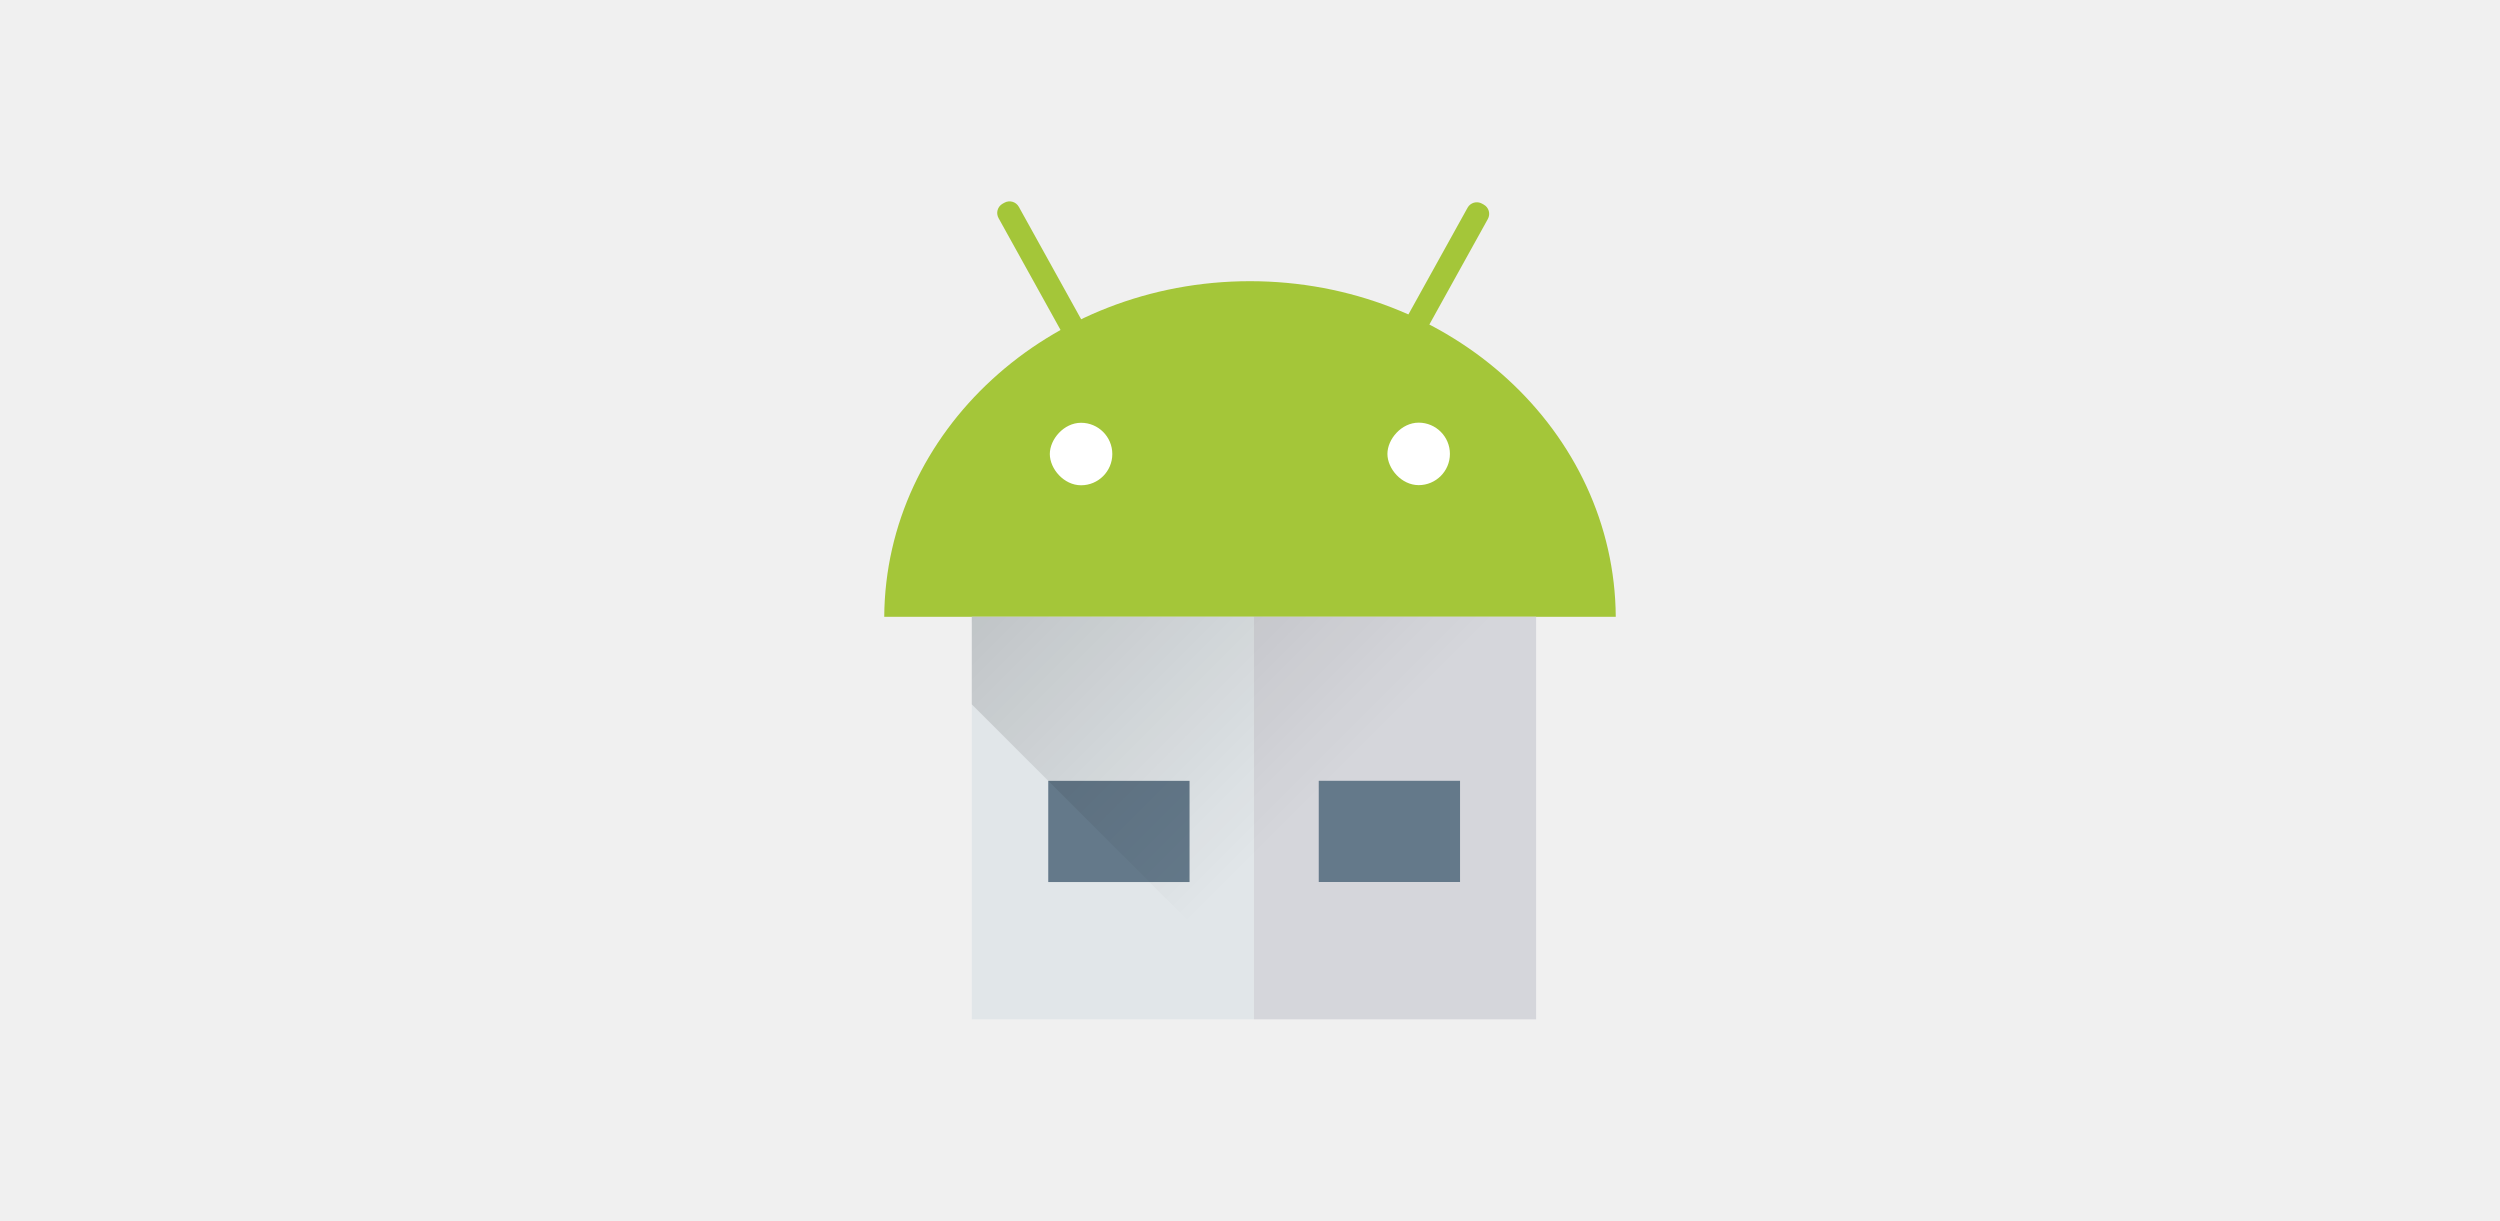
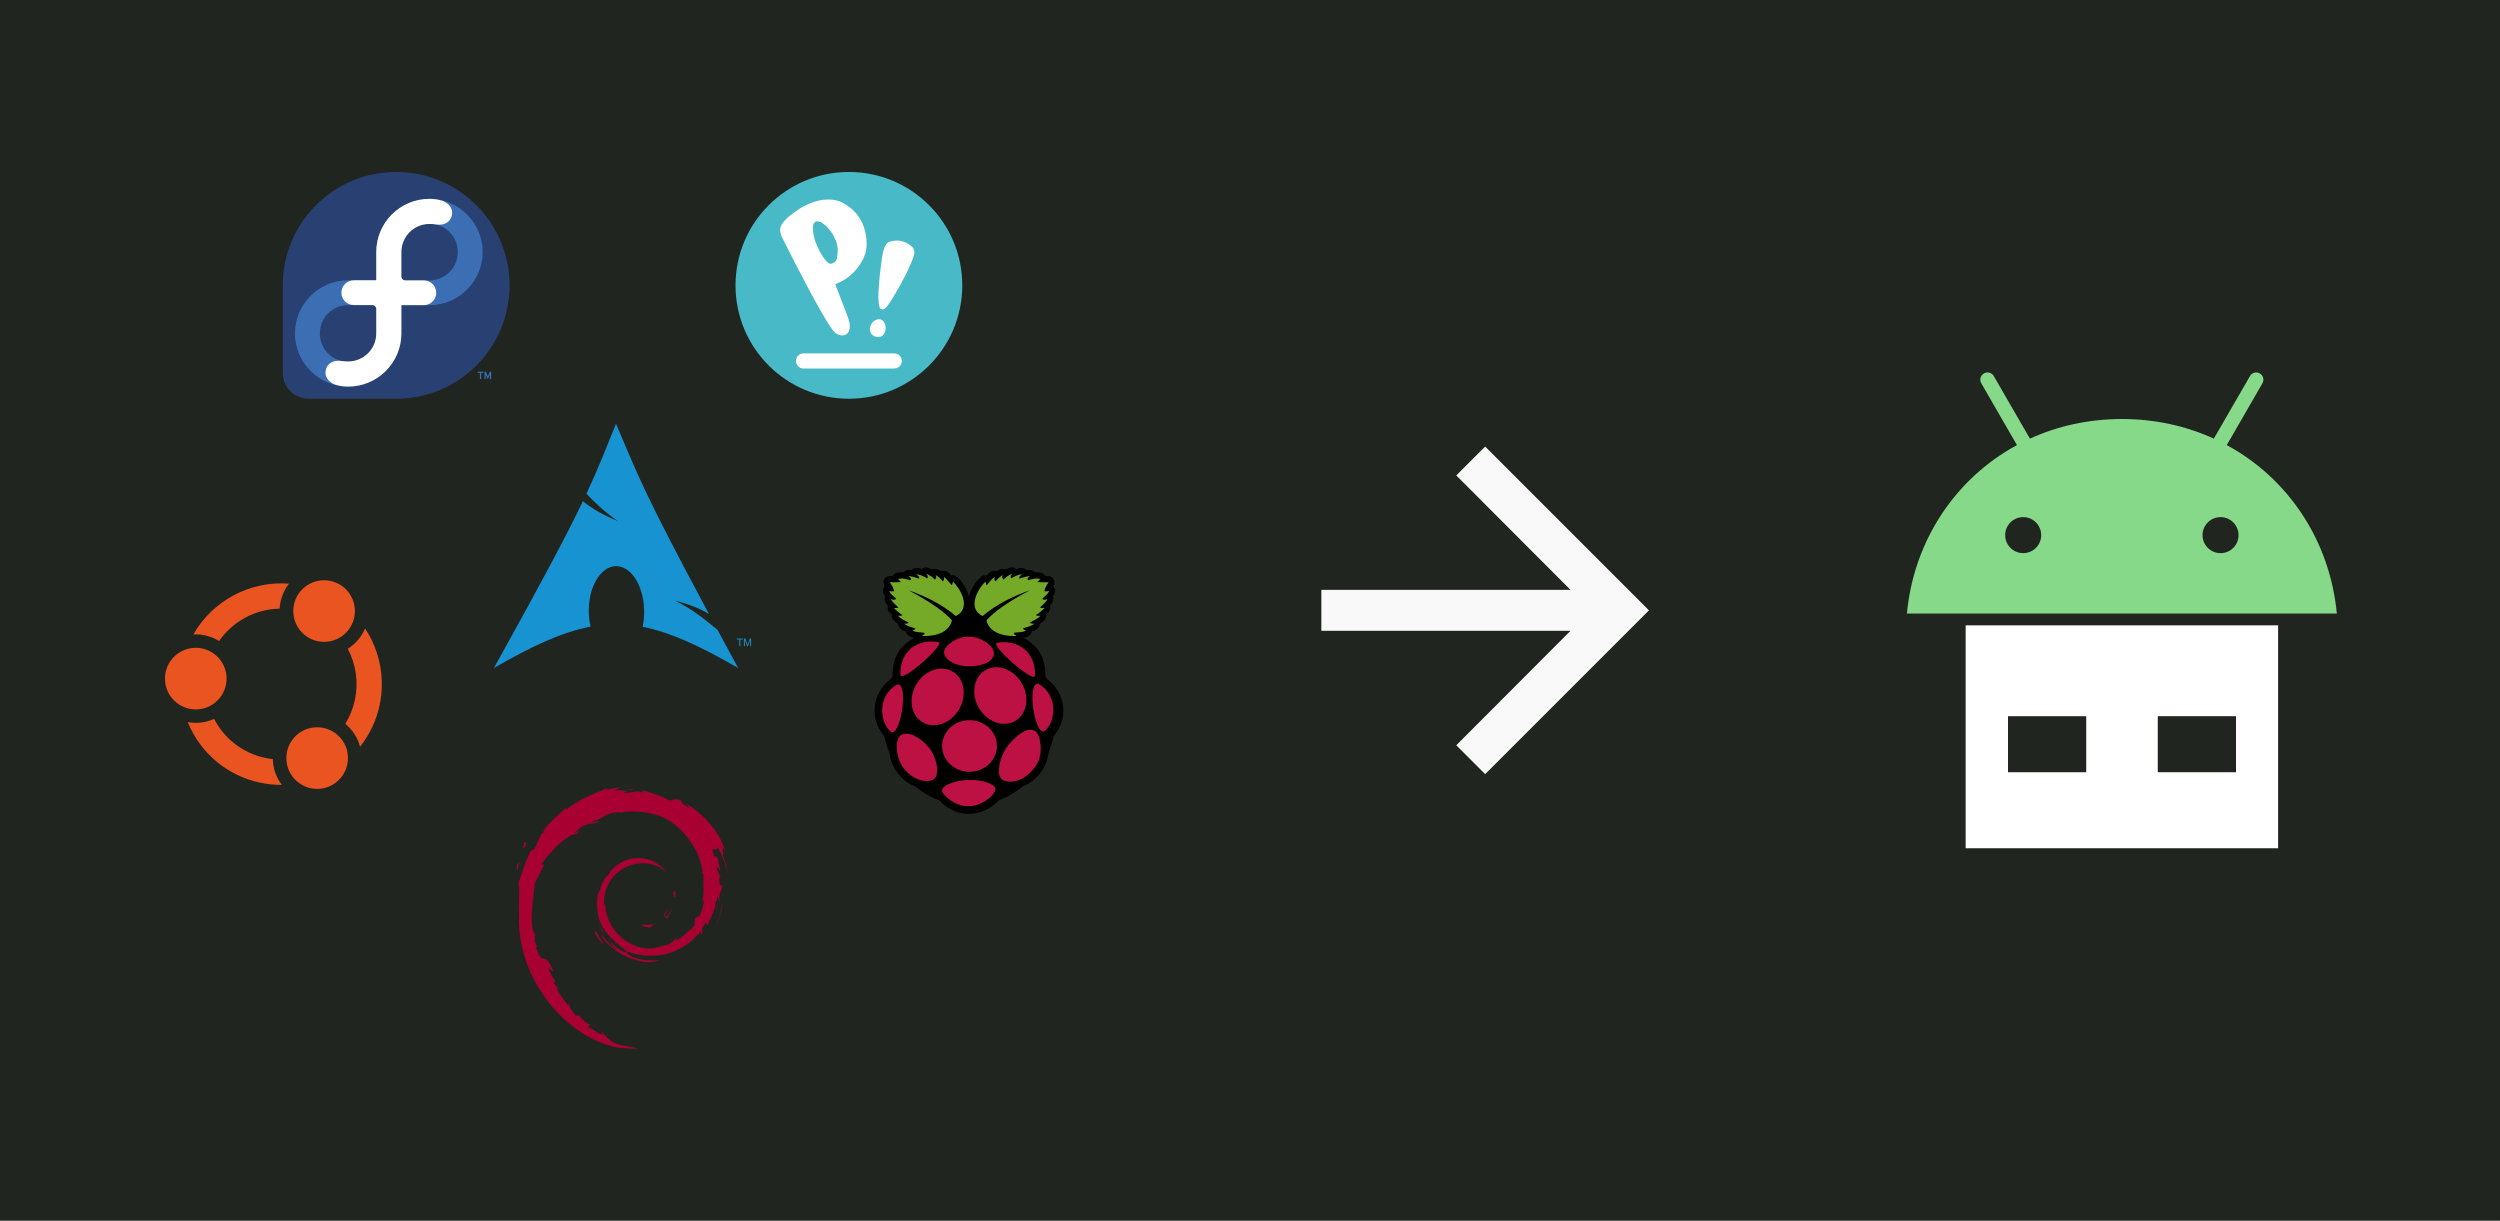
- <svg xmlns="http://www.w3.org/2000/svg" width="1024mm" height="500mm" viewBox="0 0 1024 500" version="1.1" id="svg8">
-   <defs id="defs2">
-     <linearGradient id="linearGradient5356" x1="-173.986" x2="20.193" y1="252.521" y2="252.521" gradientTransform="matrix(0.785448,0.785448,-0.785448,0.785448,563.3851,24.5243)" gradientUnits="userSpaceOnUse">
-       <stop stop-opacity=".169" offset="0" id="stop2" />
-       <stop stop-opacity="0" offset="1" id="stop4" />
-     </linearGradient>
-   </defs>
-   <g id="layer1" transform="translate(0,203)">
-     <g transform="matrix(0.8231094,0,0,0.8231094,422.2803,-90.7822)" id="g31">
-       <path id="path9" d="m 224.441,-35.008 0.858,0.476 c 2.56,1.419 3.478,4.622 2.059,7.182 L 148.213,115.43 c -1.419,2.56 -4.622,3.478 -7.182,2.059 l -0.858,-0.476 c -2.56,-1.419 -3.478,-4.622 -2.059,-7.182 l 79.145,-142.781 c 1.419,-2.56 4.622,-3.478 7.182,-2.059 z" style="fill:#a4c639;stroke-width:0" />
-       <path id="path11" d="m -13.212,-35.461 -0.858,0.476 c -2.56,1.419 -3.478,4.622 -2.059,7.182 L 63.015,114.977 c 1.419,2.56 4.622,3.478 7.182,2.059 l 0.858,-0.476 c 2.56,-1.419 3.478,-4.622 2.059,-7.182 L -6.031,-33.401 c -1.419,-2.56 -4.622,-3.478 -7.182,-2.059 z" style="fill:#a4c639;stroke-width:0" />
-       <path id="path13" d="M 108.992,3.592 A 182.062,168.057 0 0 0 -73.014,170.609 H 291.016 A 182.062,168.057 0 0 0 108.992,3.592 Z" style="fill:#a4c639;stroke-width:2.001" />
-       <path style="opacity:1;fill:#ffffff;stroke:none;stroke-width:27.988" d="m 40.483,89.601 c 0,8.587 -6.961,15.549 -15.549,15.549 -8.587,0 -15.549,-8.219 -15.549,-15.549 0,-7.33 6.961,-15.549 15.549,-15.549 8.587,0 15.549,6.961 15.549,15.549 z" id="path832" />
-       <path id="path830" d="m 208.484,89.536 c 0,8.587 -6.961,15.549 -15.549,15.549 -8.587,0 -15.549,-8.219 -15.549,-15.549 0,-7.33 6.961,-15.549 15.549,-15.549 8.587,0 15.549,6.961 15.549,15.549 z" style="opacity:1;fill:#ffffff;stroke:none;stroke-width:27.988" />
-       <path style="fill:#e1e6e9;stroke-width:2.242" d="m 110.957,170.573 v 200.339 H -29.456 v -200.339 z" id="path21" />
-       <path style="fill:#d5d6db;stroke-width:2.242" d="m 251.369,170.573 v 200.339 H 110.957 v -200.339 z" id="path23" />
-       <path style="fill:#64798a;stroke-width:2.521" d="m 143.213,252.213 h 70.313 v 50.358 h -70.313 z" id="path25" />
-       <path style="fill:#64798a;stroke-width:2.521" d="M 8.606,252.237 H 78.919 v 50.358 H 8.606 Z" id="path27" />
-       <path style="fill:url(#linearGradient5356)" transform="translate(-147,-70)" d="m 117.545,240.572 v 43.596 l 156.744,156.744 h 55.93 l 68.15,-68.15 V 240.572 H 257.957 Z" id="path29" />
+ <svg xmlns="http://www.w3.org/2000/svg" width="1024" height="500" viewBox="0 0 270.933 132.292" version="1.1" id="svg1">
+   <defs id="defs1" />
+   <g id="layer1">
+     <rect style="opacity:1;fill:#20261f;fill-opacity:1;fill-rule:evenodd;stroke:none;stroke-width:4.065;stroke-linecap:round;stroke-linejoin:round;paint-order:markers stroke fill" id="rect1" width="270.933" height="132.292" x="1.7763568e-15" y="0" ry="0" />
+     <g id="g1" transform="matrix(2.096512,0,0,2.096512,-114.5123,-38.95892)" style="stroke-width:0.477">
+       <path id="path23" style="fill:#ffffff;stroke-width:0.126" d="m 156.229,50.908 v 11.523 h 8.076 8.076 v -11.523 h -8.076 z m 9.931,4.696 h 4.044 v 2.897 h -4.044 z m -7.742,0.001 h 4.044 v 2.897 h -4.044 z" />
+       <path d="m 169.727,41.59 1.843,-3.193 c 0.104,-0.179 0.041,-0.406 -0.135,-0.51 -0.177,-0.104 -0.406,-0.044 -0.508,0.135 l -1.868,3.235 c -1.425,-0.651 -3.029,-1.014 -4.754,-1.014 -1.725,0 -3.329,0.363 -4.754,1.014 l -1.868,-3.235 c -0.104,-0.179 -0.331,-0.24 -0.51,-0.135 -0.179,0.104 -0.239,0.331 -0.135,0.51 l 1.843,3.193 c -3.179,1.723 -5.332,4.94 -5.688,8.707 h 22.223 c -0.356,-3.767 -2.509,-6.984 -5.69,-8.707 z m -10.524,5.586 c -0.515,0 -0.931,-0.419 -0.931,-0.931 0,-0.515 0.419,-0.931 0.931,-0.931 0.515,0 0.931,0.419 0.931,0.931 0.003,0.513 -0.416,0.931 -0.931,0.931 z m 10.202,0 c -0.515,0 -0.931,-0.419 -0.931,-0.931 0,-0.515 0.419,-0.931 0.931,-0.931 0.515,0 0.931,0.419 0.931,0.931 0.003,0.513 -0.416,0.931 -0.931,0.931 z" fill="#32de84" stroke-width="0.137" id="path330" style="fill:#87d98a;fill-opacity:1" />
    </g>
+     <g id="g10" transform="translate(-3.052468,-2.173607)">
+       <g id="g8" transform="matrix(0.1379949,0,0,0.1410246,88.88407,72.88094)" style="stroke-width:7.168">
+         <path d="m 104.963,-65.35 c -0.958,0.03 -1.989,0.383 -3.158,1.306 -2.865,-1.105 -5.643,-1.489 -8.128,0.761 -3.835,-0.498 -5.083,0.529 -6.028,1.728 -0.842,-0.017 -6.302,-0.866 -8.806,2.869 -6.292,-0.744 -8.281,3.701 -6.028,7.847 -1.285,1.989 -2.617,3.955 0.389,7.747 -1.063,2.112 -0.404,4.404 2.1,7.177 -0.661,2.969 0.638,5.064 2.968,6.697 -0.436,4.063 3.726,6.426 4.969,7.268 0.477,2.368 1.472,4.602 6.226,5.837 0.784,3.529 3.641,4.138 6.408,4.878 -9.145,5.315 -16.986,12.309 -16.933,29.468 l -1.339,2.39 c -10.486,6.377 -19.919,26.873 -5.168,43.532 0.964,5.215 2.58,8.96 4.018,13.105 2.152,16.703 16.197,24.525 19.902,25.45 5.428,4.135 11.21,8.058 19.033,10.807 7.375,7.607 15.365,10.506 23.399,10.501 0.118,-7e-5 0.238,0.001 0.356,0 8.034,0.005 16.024,-2.894 23.399,-10.501 7.824,-2.748 13.605,-6.672 19.033,-10.807 3.704,-0.925 17.75,-8.746 19.902,-25.45 1.439,-4.145 3.055,-7.891 4.018,-13.105 14.752,-16.659 5.318,-37.155 -5.168,-43.532 l -1.339,-2.39 c 0.053,-17.159 -7.789,-24.153 -16.933,-29.468 2.767,-0.74 5.624,-1.35 6.408,-4.878 4.754,-1.236 5.749,-3.47 6.226,-5.837 1.243,-0.842 5.405,-3.204 4.969,-7.268 2.33,-1.633 3.629,-3.728 2.968,-6.697 2.504,-2.773 3.163,-5.065 2.1,-7.177 3.005,-3.793 1.674,-5.758 0.389,-7.747 2.253,-4.146 0.265,-8.591 -6.028,-7.847 -2.504,-3.735 -7.964,-2.887 -8.806,-2.869 -0.945,-1.199 -2.193,-2.226 -6.028,-1.728 -2.485,-2.25 -5.263,-1.866 -8.128,-0.761 -3.402,-2.685 -5.655,-0.533 -8.227,0.281 -4.121,-1.346 -5.062,0.498 -7.086,1.249 -4.491,-0.949 -5.857,1.117 -8.012,3.299 l -2.505,-0.05 c -6.776,3.993 -10.142,12.125 -11.336,16.305 -1.194,-4.181 -4.553,-12.312 -11.327,-16.305 l -2.505,0.05 c -2.155,-2.182 -3.521,-4.248 -8.012,-3.299 -2.024,-0.751 -2.965,-2.595 -7.086,-1.249 -1.688,-0.534 -3.24,-1.644 -5.068,-1.587 z" style="fill:#000000;stroke-width:1.897" id="path1-92" />
+         <path d="m 91.474,-47.782 c 17.978,9.269 28.429,16.766 34.154,23.152 -2.932,11.752 -18.229,12.288 -23.822,11.959 1.145,-0.533 2.101,-1.172 2.44,-2.153 -1.403,-0.997 -6.38,-0.105 -9.854,-2.057 1.335,-0.276 1.959,-0.546 2.583,-1.531 -3.282,-1.047 -6.818,-1.949 -8.897,-3.683 1.122,0.014 2.17,0.251 3.635,-0.765 -2.94,-1.584 -6.077,-2.84 -8.515,-5.262 1.52,-0.037 3.159,-0.015 3.635,-0.574 -2.691,-1.667 -4.961,-3.521 -6.84,-5.549 2.127,0.257 3.026,0.036 3.54,-0.335 -2.034,-2.083 -4.608,-3.843 -5.836,-6.41 1.579,0.544 3.025,0.753 4.066,-0.048 -0.691,-1.559 -3.653,-2.479 -5.358,-6.123 1.663,0.161 3.426,0.363 3.779,0 -0.773,-3.146 -2.097,-4.913 -3.396,-6.745 3.559,-0.053 8.95,0.014 8.706,-0.287 l -2.2,-2.248 c 3.476,-0.936 7.033,0.15 9.615,0.957 1.159,-0.915 -0.021,-2.072 -1.435,-3.253 2.954,0.394 5.623,1.074 8.036,2.009 1.289,-1.164 -0.837,-2.328 -1.866,-3.492 4.564,0.866 6.497,2.082 8.419,3.301 1.394,-1.336 0.08,-2.472 -0.861,-3.635 3.441,1.275 5.214,2.92 7.08,4.544 0.633,-0.854 1.607,-1.48 0.431,-3.54 2.443,1.408 4.283,3.068 5.645,4.927 1.512,-0.963 0.901,-2.279 0.909,-3.492 2.539,2.065 4.15,4.263 6.123,6.41 0.397,-0.289 0.745,-1.27 1.052,-2.822 6.058,5.877 14.617,20.679 2.2,26.549 -10.562,-8.717 -23.182,-15.051 -37.168,-19.804 z" style="fill:#75a928;stroke-width:1.897" id="path2-28" />
+         <path d="m 186.865,-47.782 c -17.978,9.269 -28.429,16.766 -34.154,23.152 2.932,11.752 18.229,12.288 23.822,11.959 -1.145,-0.533 -2.101,-1.172 -2.44,-2.153 1.403,-0.997 6.38,-0.105 9.854,-2.057 -1.335,-0.276 -1.959,-0.546 -2.583,-1.531 3.282,-1.047 6.818,-1.949 8.897,-3.683 -1.122,0.014 -2.17,0.251 -3.635,-0.765 2.94,-1.584 6.077,-2.84 8.515,-5.262 -1.52,-0.037 -3.159,-0.015 -3.635,-0.574 2.691,-1.667 4.961,-3.521 6.84,-5.549 -2.127,0.257 -3.026,0.036 -3.54,-0.335 2.034,-2.083 4.608,-3.843 5.836,-6.41 -1.579,0.544 -3.025,0.753 -4.066,-0.048 0.691,-1.559 3.653,-2.479 5.358,-6.123 -1.663,0.161 -3.426,0.363 -3.779,0 0.773,-3.146 2.097,-4.913 3.396,-6.745 -3.559,-0.053 -8.95,0.014 -8.706,-0.287 l 2.2,-2.248 c -3.476,-0.936 -7.033,0.15 -9.615,0.957 -1.159,-0.915 0.021,-2.072 1.435,-3.253 -2.954,0.394 -5.623,1.074 -8.036,2.009 -1.289,-1.164 0.837,-2.328 1.866,-3.492 -4.564,0.866 -6.497,2.082 -8.419,3.301 -1.394,-1.336 -0.08,-2.472 0.861,-3.635 -3.441,1.275 -5.214,2.92 -7.08,4.544 -0.633,-0.854 -1.607,-1.48 -0.431,-3.54 -2.443,1.408 -4.283,3.068 -5.645,4.927 -1.512,-0.963 -0.901,-2.279 -0.909,-3.492 -2.539,2.065 -4.15,4.263 -6.123,6.41 -0.397,-0.289 -0.745,-1.27 -1.052,-2.822 -6.058,5.877 -14.617,20.679 -2.2,26.549 10.562,-8.717 23.182,-15.051 37.168,-19.804 z" style="fill:#75a928;stroke-width:1.897" id="path3-9" />
+         <path d="m 160.942,71.891 a 21.534,19.857 0 1 1 -43.069,0 21.534,19.857 0 1 1 43.069,0 z" style="fill:#bc1142;stroke-width:2.142" id="path4-7" />
+         <path d="M 126.945,15.164 A 19.314,22.788 34.034 1 1 101.818,53.188 19.314,22.788 34.034 1 1 126.945,15.164 Z" style="fill:#bc1142;stroke-width:3.605" id="path5-3" />
+         <path d="M 151.03,14.106 A 22.788,19.314 55.966 1 0 176.157,52.13 22.788,19.314 55.966 1 0 151.03,14.106 Z" style="fill:#bc1142;stroke-width:3.605" id="path6-6" />
+         <path d="m 82.351,24.723 c 9.635,-2.582 3.252,39.856 -4.586,36.374 -8.622,-6.935 -11.399,-27.246 4.586,-36.374 z" style="fill:#bc1142;stroke-width:1.897" id="path7-1" />
+         <path d="m 193.679,24.193 c -9.635,-2.582 -3.252,39.856 4.586,36.374 8.622,-6.935 11.399,-27.246 -4.586,-36.374 z" style="fill:#bc1142;stroke-width:1.897" id="path8-2" />
+         <path d="m 160.948,-7.407 c 16.625,-2.807 30.458,7.07 29.901,25.098 -0.547,6.911 -36.025,-24.069 -29.901,-25.098 z" style="fill:#bc1142;stroke-width:1.897" id="path9-9" />
+         <path d="M 115.013,-7.936 C 98.388,-10.743 84.556,-0.866 85.113,17.162 85.659,24.073 121.138,-6.907 115.013,-7.936 Z" style="fill:#bc1142;stroke-width:1.897" id="path10-3" />
+         <path d="m 138.895,-12.142 c -9.923,-0.258 -19.446,7.364 -19.468,11.786 -0.028,5.372 7.845,10.872 19.536,11.012 11.939,0.086 19.557,-4.403 19.595,-9.947 0.044,-6.281 -10.858,-12.948 -19.663,-12.851 z" style="fill:#bc1142;stroke-width:1.897" id="path11-1" />
+         <path d="m 139.501,98.02 c 8.651,-0.378 20.259,2.787 20.282,6.984 0.144,4.076 -10.528,13.285 -20.856,13.107 -10.696,0.461 -21.185,-8.762 -21.047,-11.959 -0.16,-4.687 13.024,-8.347 21.622,-8.132 z" style="fill:#bc1142;stroke-width:1.897" id="path12-9" />
+         <path d="m 107.547,73.145 c 6.159,7.42 8.967,20.457 3.827,24.3 C 106.511,100.379 94.701,99.171 86.308,87.113 80.647,76.995 81.377,66.699 85.351,63.674 c 5.944,-3.621 15.127,1.27 22.196,9.471 z" style="fill:#bc1142;stroke-width:1.897" id="path13" />
+         <path d="m 170.222,70.793 c -6.664,7.806 -10.375,22.042 -5.513,26.628 4.648,3.562 17.126,3.064 26.343,-9.725 6.693,-8.59 4.45,-22.935 0.627,-26.743 -5.679,-4.393 -13.832,1.229 -21.457,9.839 z" style="fill:#bc1142;stroke-width:1.897" id="path14" />
+       </g>
+       <g id="g7" transform="matrix(0.6721003,0,0,0.6721003,53.59916,58.15462)" style="stroke-width:1.488">
+         <g enable-background="new" id="g6" transform="matrix(0.2699133,0,0,0.2699133,43.39166,-55.56249)" style="stroke-width:5.512">
+           <circle cx="67.733" cy="67.733" fill="#48b9c7" r="67.733" stroke-width="2.987" id="circle1" />
+           <g fill="#ffffff" stroke-width="20.859" id="g5">
+             <g transform="matrix(0.1431994,0,0,0.1431994,-5.159963e-5,-0.1432036)" id="g4" style="stroke-width:20.859">
+               <path d="m 536,357 c -24,51 -64,92 -120,112 l 48,125 c 9,23 17,47 10,69 -7,22 -39,29 -62,5 -44,-47 -192,-343 -203,-365 -11,-22 -23,-40 -23,-62 1,-33 52,-67 77,-84 25,-17 74,-40 117,-41 43,-1 61,9 86,25 38,25 65,64 75,109 10,45 7,80 -5,105 M 423,301 c -9,-31 -28,-61 -53,-81 -5,-4 -11,-9 -18,-11 -46,-15 -26,62 -19,82 7,20 26,62 47,83 5,5 10,9 16,10 6,1 18,-5 23,-13 5,-8 6,-14 6,-22 a 128,128 0 0 0 -2,-48 z" stroke-width="78.931" id="path1-9" />
+               <g stroke-width="20.859" id="g3">
+                 <path d="m 625,664 c -2,9 -7,17 -15,22 -8,5 -27,5 -38,-4 -11,-9 -13,-24 -10,-36 3,-12 13,-25 27,-29 29,-9 42,23 36,47 z" id="path2-2" style="stroke-width:20.859" />
+                 <path d="m 607,573 c -18,-7 -12,-103 5,-220 5,-32 13,-48 22,-56 9,-8 36,-12 52,-9 a 90,90 0 0 1 49,24 c 12,11 13,23 9,38 -4,15 -18,47 -29,70 l -28,53 c -54,96 -65,106 -80,100 z" id="path3-0" style="stroke-width:20.859" />
+               </g>
+             </g>
+             <rect height="9.031" ry="4.48" width="63.218" x="36.124" y="108.373" id="rect4" style="stroke-width:20.859" />
+           </g>
+         </g>
+       </g>
+       <g id="g19" transform="matrix(0.1269559,0,0,0.1269559,16.89344,43.22638)" style="stroke-width:2.084">
+         <rect class="cls-1" x="30.25" y="169.38" width="193.57" height="193.57" id="rect16" style="fill:none;stroke-width:2.084" />
+         <circle class="cls-3" cx="58.09" cy="255.92" r="26.3" id="circle16" style="fill:#e95420;fill-opacity:1;stroke-width:2.084" />
+         <circle class="cls-3" cx="167.63" cy="198.25" r="26.3" id="circle17" style="fill:#e95420;fill-opacity:1;stroke-width:2.084" />
+         <path class="cls-3" d="M 117.41,323.62 C 98.46,319.56 82.63,307.46 73.73,290.3 c -7.01,3.19 -14.9,4.16 -22.49,2.76 10.77,26.45 33.61,45.66 61.65,51.67 6.15,1.32 12.42,1.96 18.68,1.92 -4.83,-6.35 -7.52,-14.01 -7.7,-21.99 -2.17,-0.24 -4.33,-0.59 -6.45,-1.05 z" id="path17" style="fill:#e95420;fill-opacity:1;stroke-width:2.084" />
+         <circle class="cls-3" cx="161.71" cy="323.76" r="26.3" id="circle18" style="fill:#e95420;fill-opacity:1;stroke-width:2.084" />
+         <path class="cls-3" d="m 198.31,314.1 c 8.18,-10.31 13.94,-22.5 16.71,-35.45 4.84,-22.59 0.32,-46.29 -12.4,-65.51 -3.03,7.14 -8.17,13.17 -14.79,17.32 7.1,13.38 9.26,28.82 6.08,43.67 -1.56,7.27 -4.31,14.12 -8.18,20.38 6.19,5.08 10.56,11.91 12.59,19.6 z" id="path18" style="fill:#e95420;fill-opacity:1;stroke-width:2.084" />
+         <path class="cls-3" d="m 56.06,218.2 c 0.67,-0.04 1.34,-0.05 2,-0.05 2.66,0 5.31,0.28 7.94,0.85 4.29,0.92 8.32,2.54 12.01,4.84 11.84,-17.03 30.95,-27.25 51.65,-27.63 0.11,-1.99 0.38,-3.97 0.79,-5.92 1.21,-5.63 3.67,-10.9 7.19,-15.41 -33.08,-2.62 -65.22,14.45 -81.59,43.33 z" id="path19" style="fill:#e95420;fill-opacity:1;stroke-width:2.084" />
+       </g>
+       <g id="g2" transform="matrix(0.6019704,0,0,0.6019704,45.43496,41.97552)" style="stroke-width:1.661">
+         <path d="m 40.493,10.17 c -1.957,4.798 -3.138,7.937 -5.316,12.593 1.336,1.416 2.976,3.065 5.639,4.928 -2.863,-1.178 -4.816,-2.361 -6.276,-3.588 -2.789,5.819 -7.158,14.108 -16.024,30.038 6.968,-4.023 12.37,-6.503 17.405,-7.45 -0.216,-0.93 -0.339,-1.935 -0.331,-2.985 l 0.008,-0.223 c 0.111,-4.465 2.433,-7.898 5.184,-7.665 2.751,0.233 4.89,4.043 4.779,8.508 -0.021,0.84 -0.116,1.648 -0.281,2.398 4.98,0.974 10.324,3.448 17.198,7.417 -1.355,-2.495 -2.565,-4.745 -3.721,-6.887 -1.82,-1.411 -3.718,-3.246 -7.59,-5.234 2.661,0.692 4.567,1.489 6.052,2.381 C 45.473,22.529 44.522,19.623 40.493,10.17 Z" id="path2518" style="fill:#1793d1;fill-opacity:1;fill-rule:evenodd;stroke:none;stroke-width:0.44" />
+         <path d="m 62.696,50.216 v -1.206 H 62.245 V 48.849 H 63.329 v 0.161 h -0.452 v 1.206 H 62.696" id="path3940" style="font-style:normal;font-weight:normal;font-size:8.251px;font-family:'DejaVu Sans Mono';fill:#1793d1;fill-opacity:1;stroke:none;stroke-width:0.384" />
+         <path d="m 63.517,50.216 v -1.367 h 0.272 l 0.324,0.968 c 0.03,0.09 0.052,0.158 0.065,0.202 0.016,-0.05 0.04,-0.123 0.073,-0.219 l 0.327,-0.951 h 0.243 v 1.367 h -0.174 v -1.144 l -0.397,1.144 h -0.163 l -0.395,-1.164 v 1.164 h -0.174" id="path3942" style="font-style:normal;font-weight:normal;font-size:8.251px;font-family:'DejaVu Sans Mono';fill:#1793d1;fill-opacity:1;stroke:none;stroke-width:0.384" />
+       </g>
+       <g id="g9" transform="matrix(0.9606131,0,0,0.9606131,-33.19934,-24.63408)" style="stroke-width:1.041">
+         <path d="m 95.224,60.1 c 0,-7.065 -5.727,-12.792 -12.792,-12.792 -7.061,0 -12.786,5.722 -12.791,12.783 v 9.899 c 0.004,1.603 1.304,2.901 2.908,2.901 h 9.888 c 7.062,-0.003 12.786,-5.728 12.786,-12.791" id="voice" style="fill:#294172;stroke-width:0.275" />
+         <path style="color:#000000;fill:#3c6eb4;stroke-width:1.041;-inkscape-stroke:none" d="m 77.016,59.522 c -3.297,0 -6.001,2.704 -6.001,6.001 0,3.297 2.704,6.001 6.001,6.001 3.297,0 6.001,-2.704 6.001,-6.001 v -6.001 z m 0,2.807 h 3.194 v 3.194 c 0,1.778 -1.416,3.194 -3.194,3.194 -1.778,0 -3.194,-1.416 -3.194,-3.194 0,-1.778 1.416,-3.194 3.194,-3.194 z" id="in" />
+         <path style="color:#000000;fill:#3c6eb4;stroke-width:1.041;-inkscape-stroke:none" d="m 86.188,50.337 c -3.297,0 -6,2.704 -6,6.001 v 6.001 H 86.188 c 3.297,0 6.001,-2.704 6.001,-6.001 0,-3.297 -2.704,-6.001 -6.001,-6.001 z m 0,2.807 c 1.778,0 3.194,1.416 3.194,3.194 0,1.778 -1.416,3.194 -3.194,3.194 h -3.193 v -3.194 c 0,-1.778 1.415,-3.194 3.193,-3.194 z" id="finity" />
+         <path d="m 83.02,59.526 v 5.991 c 0,3.315 -2.688,6.003 -6.003,6.003 -0.503,0 -0.861,-0.057 -1.326,-0.178 -0.679,-0.178 -1.234,-0.734 -1.234,-1.382 0,-0.783 0.568,-1.352 1.417,-1.352 0.404,0 0.551,0.078 1.143,0.078 1.748,0 3.166,-1.416 3.169,-3.164 v -2.753 c 0,-0.247 -0.2,-0.447 -0.448,-0.447 l -2.082,-4e-4 c -0.776,0 -1.402,-0.619 -1.402,-1.396 -4.01e-4,-0.783 0.633,-1.399 1.417,-1.399" id="free" style="fill:#ffffff;stroke-width:0.275" />
+         <path d="M 80.185,62.335 V 56.344 c 0,-3.315 2.688,-6.003 6.003,-6.003 0.503,0 0.861,0.057 1.326,0.178 0.679,0.178 1.234,0.734 1.234,1.382 0,0.783 -0.568,1.352 -1.417,1.352 -0.404,0 -0.551,-0.078 -1.143,-0.078 -1.748,0 -3.166,1.416 -3.169,3.164 v 2.753 c 0,0.247 0.2,0.447 0.448,0.447 l 2.082,4e-4 c 0.776,0 1.402,0.619 1.402,1.396 3.61e-4,0.783 -0.633,1.399 -1.417,1.399" id="dom" style="fill:#ffffff;stroke-width:0.275" />
+         <path d="m 93.017,70.677 c 0,0 0,-0.531 0,-0.531 l -0.243,0.557 c 0,0 -0.236,-0.557 -0.236,-0.557 l 4e-5,0.531 h -0.136 v -0.839 h 0.143 c 0,0 0.234,0.536 0.234,0.536 l 0.23,-0.536 h 0.145 v 0.839 z m -0.993,-0.699 v 0.699 h -0.142 v -0.699 h -0.239 v -0.141 h 0.62 v 0.141" id="TM" style="fill:#3c6eb4;stroke-width:0.275" />
+       </g>
+       <g id="Layer_1" transform="matrix(0.2629881,0,0,0.2629881,59.08359,87.30703)" style="stroke-width:1.006">
+         <g id="g12" style="stroke-width:1.006">
+           <path fill="#a80030" d="m 51.986,57.297 c -1.797,0.025 0.34,0.926 2.686,1.287 0.648,-0.506 1.236,-1.018 1.76,-1.516 -1.461,0.358 -2.948,0.366 -4.446,0.229" id="path1" style="stroke-width:1.006" />
+           <path fill="#a80030" d="m 61.631,54.893 c 1.07,-1.477 1.85,-3.094 2.125,-4.766 -0.24,1.192 -0.887,2.221 -1.496,3.307 -3.359,2.115 -0.316,-1.256 -0.002,-2.537 -3.612,4.546 -0.496,2.726 -0.627,3.996" id="path2" style="stroke-width:1.006" />
+           <path fill="#a80030" d="m 65.191,45.629 c 0.217,-3.236 -0.637,-2.213 -0.924,-0.978 0.335,0.174 0.6,2.281 0.924,0.978" id="path3" style="stroke-width:1.006" />
+           <path fill="#a80030" d="m 45.172,1.399 c 0.959,0.172 2.072,0.304 1.916,0.533 1.049,-0.23 1.287,-0.442 -1.916,-0.533" id="path4" style="stroke-width:1.006" />
+           <path fill="#a80030" d="M 47.088,1.932 46.41,2.072 47.041,2.016 47.088,1.932" id="path5" style="stroke-width:1.006" />
+           <path fill="#a80030" d="m 76.992,46.856 c 0.107,2.906 -0.85,4.316 -1.713,6.812 l -1.553,0.776 c -1.271,2.468 0.123,1.567 -0.787,3.53 -1.984,1.764 -6.021,5.52 -7.313,5.863 -0.943,-0.021 0.639,-1.113 0.846,-1.541 -2.656,1.824 -2.131,2.738 -6.193,3.846 L 60.16,65.878 C 50.142,70.591 36.226,61.251 36.409,48.507 c -0.107,0.809 -0.304,0.607 -0.526,0.934 -0.517,-6.557 3.028,-13.143 9.007,-15.832 5.848,-2.895 12.704,-1.707 16.893,2.197 -2.301,-3.014 -6.881,-6.209 -12.309,-5.91 -5.317,0.084 -10.291,3.463 -11.951,7.131 -2.724,1.715 -3.04,6.611 -4.227,7.507 -1.597,11.737 3.004,16.808 10.787,22.773 1.225,0.826 0.345,0.951 0.511,1.58 -2.586,-1.211 -4.954,-3.039 -6.901,-5.277 1.033,1.512 2.148,2.982 3.589,4.137 -2.438,-0.826 -5.695,-5.908 -6.646,-6.115 4.203,7.525 17.052,13.197 23.78,10.383 -3.113,0.115 -7.068,0.064 -10.566,-1.229 -1.469,-0.756 -3.467,-2.322 -3.11,-2.615 9.182,3.43 18.667,2.598 26.612,-3.771 2.021,-1.574 4.229,-4.252 4.867,-4.289 -0.961,1.445 0.164,0.695 -0.574,1.971 2.014,-3.248 -0.875,-1.322 2.082,-5.609 l 1.092,1.504 c -0.406,-2.696 3.348,-5.97 2.967,-10.234 0.861,-1.304 0.961,1.403 0.047,4.403 1.268,-3.328 0.334,-3.863 0.66,-6.609 0.352,0.923 0.814,1.904 1.051,2.878 -0.826,-3.216 0.848,-5.416 1.262,-7.285 -0.408,-0.181 -1.275,1.422 -1.473,-2.377 0.029,-1.65 0.459,-0.865 0.625,-1.271 -0.324,-0.186 -1.174,-1.451 -1.691,-3.877 0.375,-0.57 1.002,1.478 1.512,1.562 -0.328,-1.929 -0.893,-3.4 -0.916,-4.88 -1.49,-3.114 -0.527,0.415 -1.736,-1.337 -1.586,-4.947 1.316,-1.148 1.512,-3.396 2.404,3.483 3.775,8.881 4.404,11.117 -0.48,-2.726 -1.256,-5.367 -2.203,-7.922 0.73,0.307 -1.176,-5.609 0.949,-1.691 C 83.519,18.706 76.074,10.902 69.225,7.24 70.063,8.007 71.121,8.97 70.741,9.121 67.335,7.093 67.934,6.935 67.446,6.078 64.671,4.949 64.489,6.169 62.651,6.08 57.421,3.306 56.413,3.601 51.6,1.863 l 0.219,1.023 c -3.465,-1.154 -4.037,0.438 -7.782,0.004 -0.228,-0.178 1.2,-0.644 2.375,-0.815 -3.35,0.442 -3.193,-0.66 -6.471,0.122 0.808,-0.567 1.662,-0.942 2.524,-1.424 -2.732,0.166 -6.522,1.59 -5.352,0.295 -4.456,1.988 -12.37,4.779 -16.811,8.943 l -0.14,-0.933 c -2.035,2.443 -8.874,7.296 -9.419,10.46 l -0.544,0.127 c -1.059,1.793 -1.744,3.825 -2.584,5.67 -1.385,2.36 -2.03,0.908 -1.833,1.278 -2.724,5.523 -4.077,10.164 -5.246,13.97 0.833,1.245 0.02,7.495 0.335,12.497 -1.368,24.704 17.338,48.69 37.785,54.228 2.997,1.072 7.454,1.031 11.245,1.141 -4.473,-1.279 -5.051,-0.678 -9.408,-2.197 -3.143,-1.48 -3.832,-3.17 -6.058,-5.102 l 0.881,1.557 c -4.366,-1.545 -2.539,-1.912 -6.091,-3.037 l 0.941,-1.229 C 28.751,98.334 26.418,96.056 25.78,94.795 l -1.548,0.061 c -1.86,-2.295 -2.851,-3.949 -2.779,-5.23 l -0.5,0.891 c -0.567,-0.973 -6.843,-8.607 -3.587,-6.83 -0.605,-0.553 -1.409,-0.9 -2.281,-2.484 l 0.663,-0.758 c -1.567,-2.016 -2.884,-4.6 -2.784,-5.461 0.836,1.129 1.416,1.34 1.99,1.533 -3.957,-9.818 -4.179,-0.541 -7.176,-9.994 L 8.412,66.472 C 7.926,65.74 7.631,64.945 7.24,64.165 l 0.276,-2.75 C 4.667,58.121 6.719,47.409 7.13,41.534 7.415,39.145 9.508,36.602 11.1,32.614 l -0.97,-0.167 c 1.854,-3.234 10.586,-12.988 14.63,-12.486 1.959,-2.461 -0.389,-0.009 -0.772,-0.629 4.303,-4.453 5.656,-3.146 8.56,-3.947 3.132,-1.859 -2.688,0.725 -1.203,-0.709 5.414,-1.383 3.837,-3.144 10.9,-3.846 0.745,0.424 -1.729,0.655 -2.35,1.205 4.511,-2.207 14.275,-1.705 20.617,1.225 7.359,3.439 15.627,13.605 15.953,23.17 l 0.371,0.1 c -0.188,3.802 0.582,8.199 -0.752,12.238 l 0.908,-1.912" id="path6" style="stroke-width:1.006" />
+           <path fill="#a80030" d="m 32.372,59.764 -0.252,1.26 c 1.181,1.604 2.118,3.342 3.626,4.596 -1.085,-2.118 -1.891,-2.993 -3.374,-5.856" id="path7" style="stroke-width:1.006" />
+           <path fill="#a80030" d="m 35.164,59.654 c -0.625,-0.691 -0.995,-1.523 -1.409,-2.352 0.396,1.457 1.207,2.709 1.962,3.982 l -0.553,-1.63" id="path8" style="stroke-width:1.006" />
+           <path fill="#a80030" d="m 84.568,48.916 -0.264,0.662 c -0.484,3.438 -1.529,6.84 -3.131,9.994 1.77,-3.328 2.915,-6.968 3.395,-10.656" id="path9" style="stroke-width:1.006" />
+           <path fill="#a80030" d="M 45.527,0.537 C 46.742,0.092 48.514,0.293 49.803,0 48.123,0.141 46.451,0.225 44.8,0.438 l 0.727,0.099" id="path10" style="stroke-width:1.006" />
+           <path fill="#a80030" d="m 2.872,23.219 c 0.28,2.592 -1.95,3.598 0.494,1.889 1.31,-2.951 -0.512,-0.815 -0.494,-1.889" id="path11" style="stroke-width:1.006" />
+           <path fill="#a80030" d="M 0,35.215 C 0.563,33.487 0.665,32.449 0.88,31.449 -0.676,33.438 0.164,33.862 0,35.215" id="path12" style="stroke-width:1.006" />
+         </g>
+       </g>
+     </g>
+     <path d="m 160.95,48.395 -3.129,3.129 12.381,12.403 h -27.003 v 4.438 h 27.003 l -12.381,12.403 3.129,3.129 17.751,-17.751 z" id="path2-0" style="fill:#f9f9f9;fill-opacity:1;stroke-width:0.265" />
  </g>
</svg>
